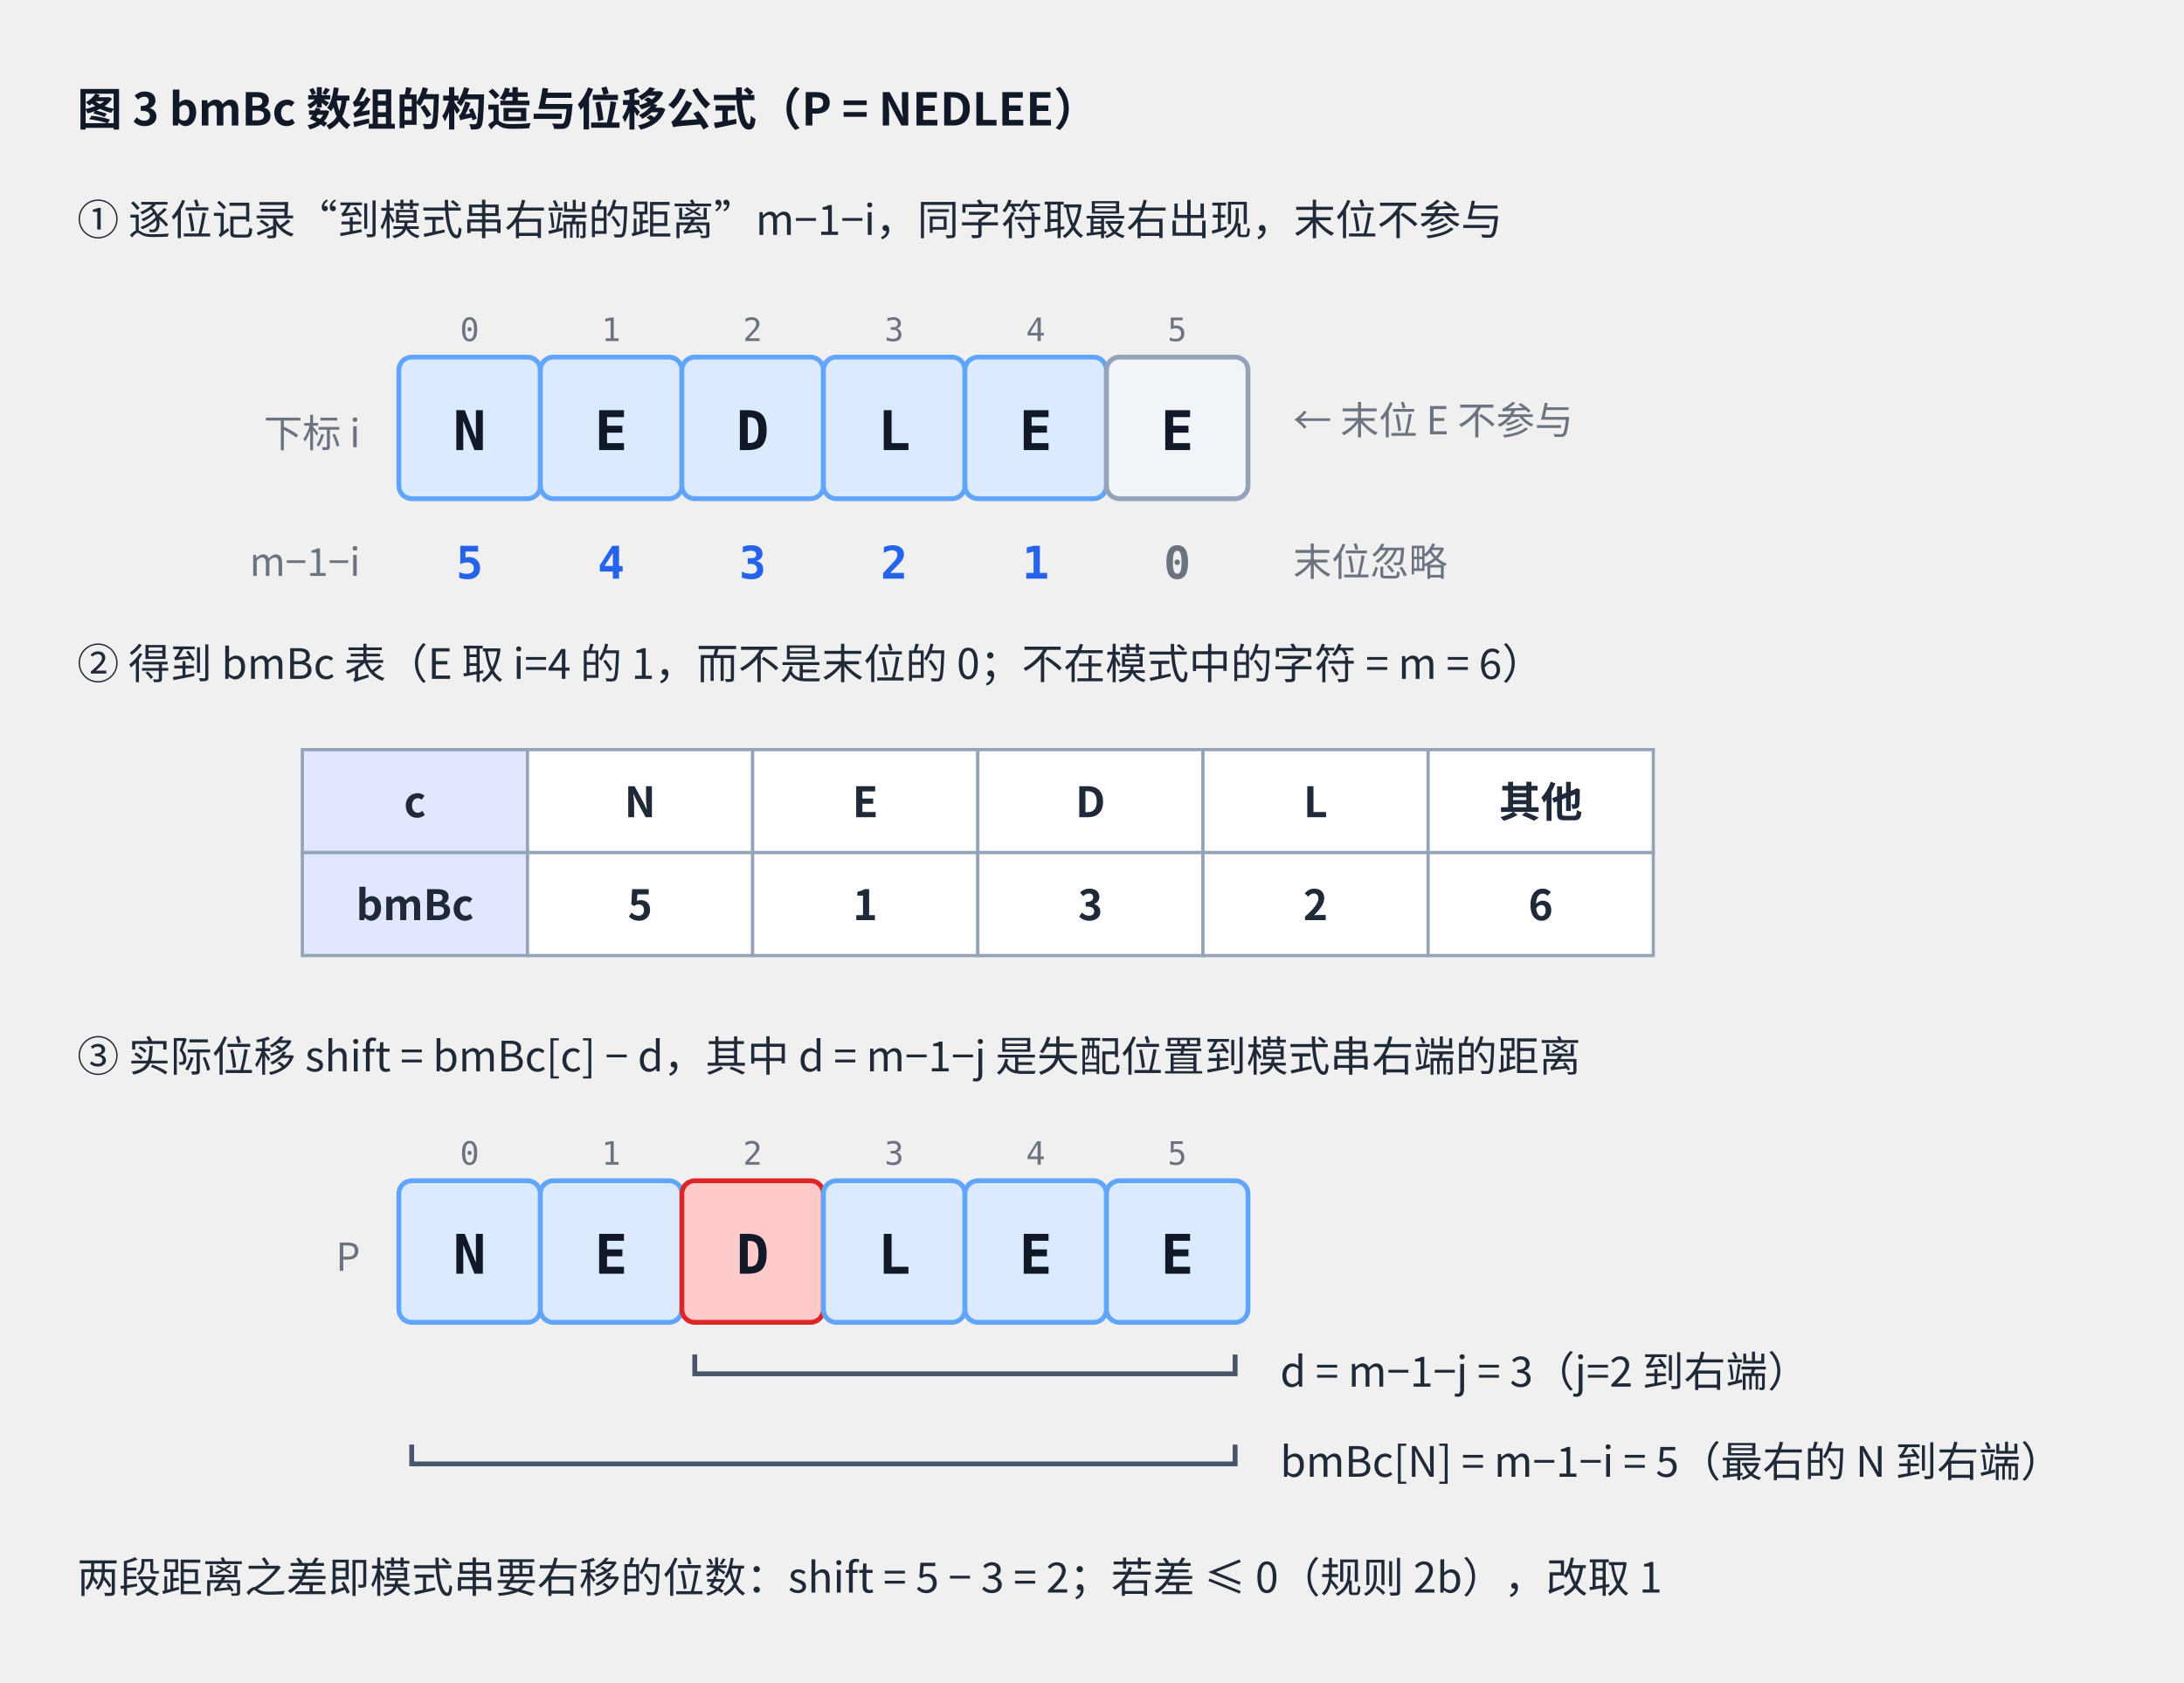
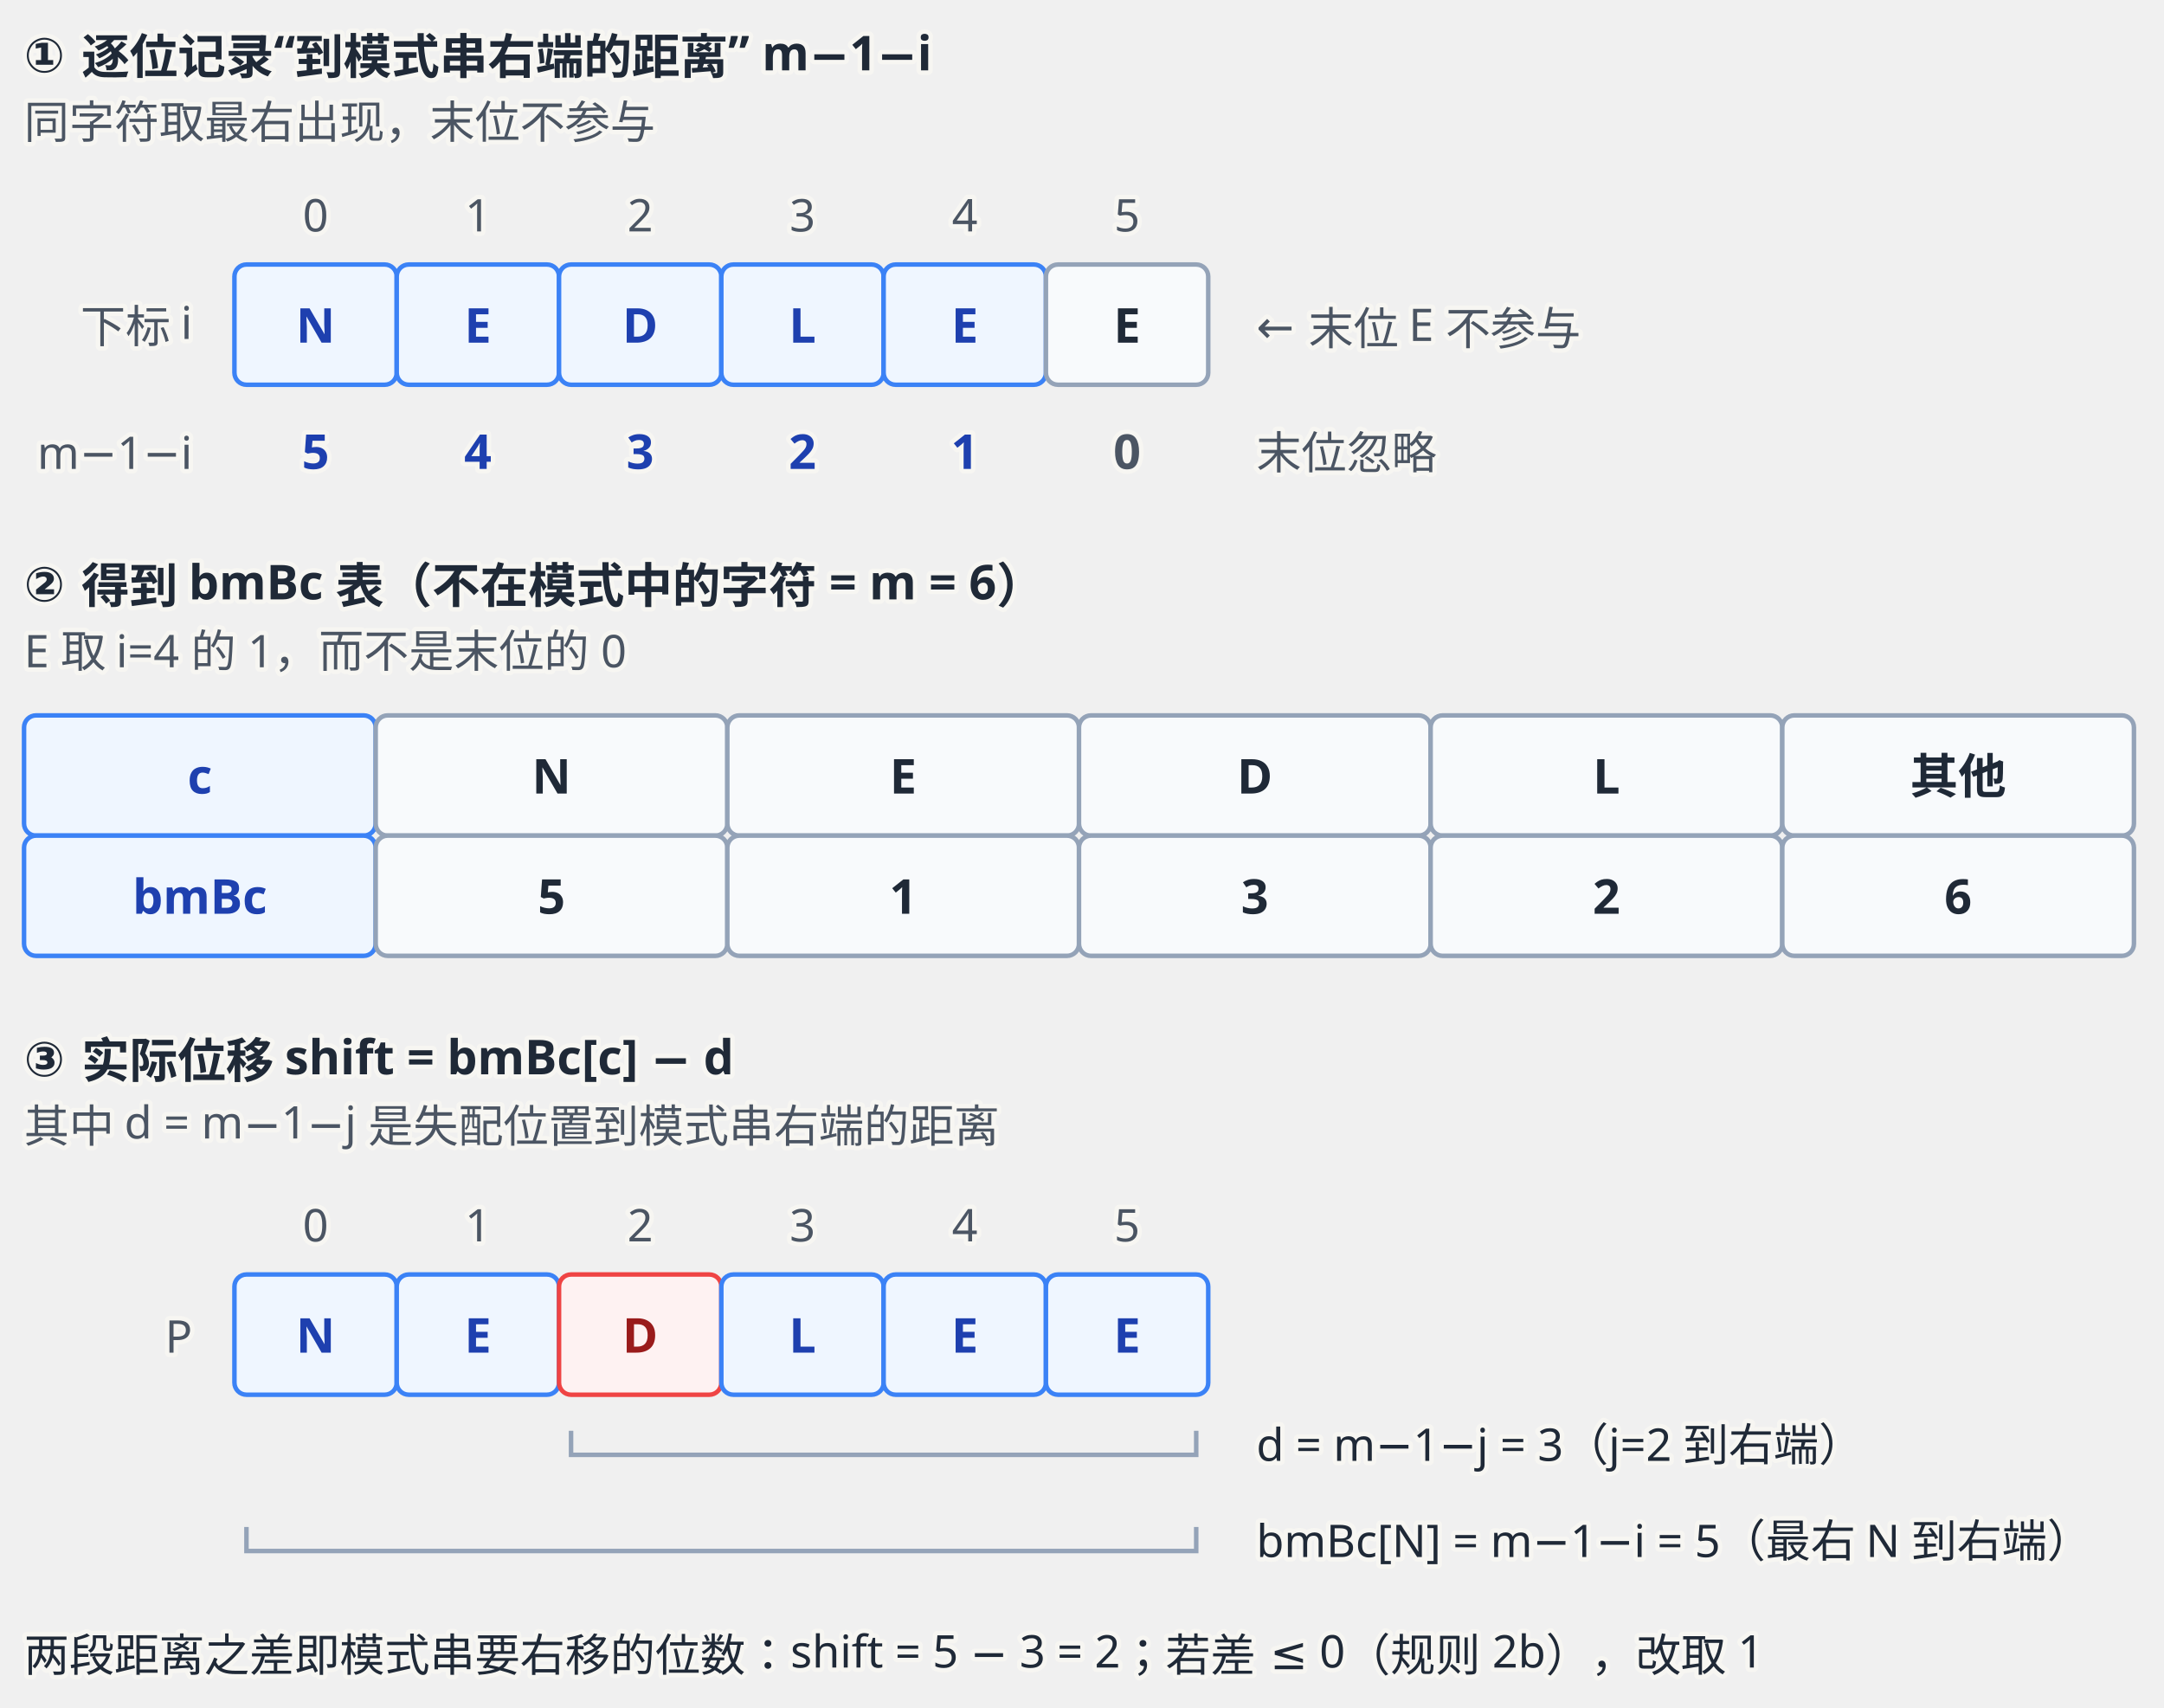
- <svg xmlns="http://www.w3.org/2000/svg" viewBox="-4 -11 679 523" width="679" height="523">
-   <style>
- .t{font-family:'Noto Sans CJK SC','Noto Sans SC','Microsoft YaHei','PingFang SC',sans-serif;font-size:13px;fill:#1f2937}.tb{font-family:'Noto Sans CJK SC','Noto Sans SC','Microsoft YaHei','PingFang SC',sans-serif;font-size:14px;font-weight:700;fill:#111827}
- .s{font-family:'Noto Sans CJK SC','Noto Sans SC','Microsoft YaHei','PingFang SC',sans-serif;font-size:12px;fill:#6b7280}.m{font-family:'JetBrains Mono','Consolas','Menlo','DejaVu Sans Mono',monospace;font-weight:700;fill:#111827;text-anchor:middle;dominant-baseline:central}
- .i{font-family:'JetBrains Mono','Consolas','Menlo','DejaVu Sans Mono',monospace;font-size:10px;fill:#6b7280;text-anchor:middle}.c{text-anchor:middle}.r{text-anchor:end}
- </style>
+ <svg xmlns="http://www.w3.org/2000/svg" viewBox="0 0 720 568" width="720" height="568" role="img">
  <defs>
-     <marker id="a" viewBox="0 0 10 10" refX="9" refY="5" markerWidth="7" markerHeight="7" orient="auto">
-       <path d="M0 0L10 5L0 10z" fill="#475569" />
+     <marker id="bm03-arrow" viewBox="0 0 10 10" refX="8" refY="5" markerWidth="6" markerHeight="6" orient="auto-start-reverse">
+       <path d="M2 1L8 5L2 9" fill="none" stroke="#1f2937" stroke-width="1.5" stroke-linecap="round" stroke-linejoin="round" />
    </marker>
  </defs>
-   <text x="20" y="28" class="tb">图 3  bmBc 数组的构造与位移公式（P = NEDLEE）</text>
-   <text x="20" y="62" class="t">① 逐位记录“到模式串右端的距离”m−1−i，同字符取最右出现，末位不参与</text>
-   <text x="108" y="128" class="s r">下标 i</text>
-   <rect x="120" y="100" width="44" height="44" rx="4" fill="#dbeafe" stroke="#60a5fa" stroke-width="1.5" />
-   <text x="142.0" y="123.0" class="m" style="font-size:17px;fill:#111827">N</text>
-   <text x="142.0" y="95" class="i">0</text>
-   <rect x="164" y="100" width="44" height="44" rx="4" fill="#dbeafe" stroke="#60a5fa" stroke-width="1.5" />
-   <text x="186.0" y="123.0" class="m" style="font-size:17px;fill:#111827">E</text>
-   <text x="186.0" y="95" class="i">1</text>
-   <rect x="208" y="100" width="44" height="44" rx="4" fill="#dbeafe" stroke="#60a5fa" stroke-width="1.5" />
-   <text x="230.0" y="123.0" class="m" style="font-size:17px;fill:#111827">D</text>
-   <text x="230.0" y="95" class="i">2</text>
-   <rect x="252" y="100" width="44" height="44" rx="4" fill="#dbeafe" stroke="#60a5fa" stroke-width="1.5" />
-   <text x="274.0" y="123.0" class="m" style="font-size:17px;fill:#111827">L</text>
-   <text x="274.0" y="95" class="i">3</text>
-   <rect x="296" y="100" width="44" height="44" rx="4" fill="#dbeafe" stroke="#60a5fa" stroke-width="1.5" />
-   <text x="318.0" y="123.0" class="m" style="font-size:17px;fill:#111827">E</text>
-   <text x="318.0" y="95" class="i">4</text>
-   <rect x="340" y="100" width="44" height="44" rx="4" fill="#f1f5f9" stroke="#94a3b8" stroke-width="1.5" />
-   <text x="362.0" y="123.0" class="m" style="font-size:17px;fill:#111827">E</text>
-   <text x="362.0" y="95" class="i">5</text>
-   <text x="142.0" y="164" class="m" style="font-size:14px;fill:#2563eb">5</text>
-   <text x="186.0" y="164" class="m" style="font-size:14px;fill:#2563eb">4</text>
-   <text x="230.0" y="164" class="m" style="font-size:14px;fill:#2563eb">3</text>
-   <text x="274.0" y="164" class="m" style="font-size:14px;fill:#2563eb">2</text>
-   <text x="318.0" y="164" class="m" style="font-size:14px;fill:#2563eb">1</text>
-   <text x="362.0" y="164" class="m" style="font-size:14px;fill:#6b7280">0</text>
-   <text x="108" y="168" class="s r">m−1−i</text>
-   <text x="398" y="168" class="s">末位忽略</text>
-   <text x="398" y="124" class="s">← 末位 E 不参与</text>
-   <text x="20" y="200" class="t">② 得到 bmBc 表（E 取 i=4 的 1，而不是末位的 0；不在模式中的字符 = m = 6）</text>
-   <rect x="90" y="222" width="70" height="32" rx="0" fill="#e0e7ff" stroke="#94a3b8" stroke-width="1" />
-   <rect x="90" y="254" width="70" height="32" rx="0" fill="#e0e7ff" stroke="#94a3b8" stroke-width="1" />
-   <text x="125.0" y="243" class="t c" style="font-weight:700">c</text>
-   <text x="125.0" y="275" class="t c" style="font-weight:700">bmBc</text>
-   <rect x="160" y="222" width="70" height="32" rx="0" fill="#fff" stroke="#94a3b8" stroke-width="1" />
-   <rect x="160" y="254" width="70" height="32" rx="0" fill="#fff" stroke="#94a3b8" stroke-width="1" />
-   <text x="195.0" y="243" class="t c" style="font-weight:700">N</text>
-   <text x="195.0" y="275" class="t c" style="font-weight:700">5</text>
-   <rect x="230" y="222" width="70" height="32" rx="0" fill="#fff" stroke="#94a3b8" stroke-width="1" />
-   <rect x="230" y="254" width="70" height="32" rx="0" fill="#fff" stroke="#94a3b8" stroke-width="1" />
-   <text x="265.0" y="243" class="t c" style="font-weight:700">E</text>
-   <text x="265.0" y="275" class="t c" style="font-weight:700">1</text>
-   <rect x="300" y="222" width="70" height="32" rx="0" fill="#fff" stroke="#94a3b8" stroke-width="1" />
-   <rect x="300" y="254" width="70" height="32" rx="0" fill="#fff" stroke="#94a3b8" stroke-width="1" />
-   <text x="335.0" y="243" class="t c" style="font-weight:700">D</text>
-   <text x="335.0" y="275" class="t c" style="font-weight:700">3</text>
-   <rect x="370" y="222" width="70" height="32" rx="0" fill="#fff" stroke="#94a3b8" stroke-width="1" />
-   <rect x="370" y="254" width="70" height="32" rx="0" fill="#fff" stroke="#94a3b8" stroke-width="1" />
-   <text x="405.0" y="243" class="t c" style="font-weight:700">L</text>
-   <text x="405.0" y="275" class="t c" style="font-weight:700">2</text>
-   <rect x="440" y="222" width="70" height="32" rx="0" fill="#fff" stroke="#94a3b8" stroke-width="1" />
-   <rect x="440" y="254" width="70" height="32" rx="0" fill="#fff" stroke="#94a3b8" stroke-width="1" />
-   <text x="475.0" y="243" class="t c" style="font-weight:700">其他</text>
-   <text x="475.0" y="275" class="t c" style="font-weight:700">6</text>
-   <text x="20" y="322" class="t">③ 实际位移 shift = bmBc[c] − d，其中 d = m−1−j 是失配位置到模式串右端的距离</text>
-   <rect x="120" y="356" width="44" height="44" rx="4" fill="#dbeafe" stroke="#60a5fa" stroke-width="1.5" />
-   <text x="142.0" y="379.0" class="m" style="font-size:17px;fill:#111827">N</text>
-   <text x="142.0" y="351" class="i">0</text>
-   <rect x="164" y="356" width="44" height="44" rx="4" fill="#dbeafe" stroke="#60a5fa" stroke-width="1.5" />
-   <text x="186.0" y="379.0" class="m" style="font-size:17px;fill:#111827">E</text>
-   <text x="186.0" y="351" class="i">1</text>
-   <rect x="208" y="356" width="44" height="44" rx="4" fill="#fecaca" stroke="#dc2626" stroke-width="1.5" />
-   <text x="230.0" y="379.0" class="m" style="font-size:17px;fill:#111827">D</text>
-   <text x="230.0" y="351" class="i">2</text>
-   <rect x="252" y="356" width="44" height="44" rx="4" fill="#dbeafe" stroke="#60a5fa" stroke-width="1.5" />
-   <text x="274.0" y="379.0" class="m" style="font-size:17px;fill:#111827">L</text>
-   <text x="274.0" y="351" class="i">3</text>
-   <rect x="296" y="356" width="44" height="44" rx="4" fill="#dbeafe" stroke="#60a5fa" stroke-width="1.5" />
-   <text x="318.0" y="379.0" class="m" style="font-size:17px;fill:#111827">E</text>
-   <text x="318.0" y="351" class="i">4</text>
-   <rect x="340" y="356" width="44" height="44" rx="4" fill="#dbeafe" stroke="#60a5fa" stroke-width="1.5" />
-   <text x="362.0" y="379.0" class="m" style="font-size:17px;fill:#111827">E</text>
-   <text x="362.0" y="351" class="i">5</text>
-   <text x="108" y="384" class="s r">P</text>
-   <path d="M212 410 L212 416 L380 416 L380 410" fill="none" stroke="#475569" stroke-width="1.5" />
-   <text x="394" y="420" class="t">d = m−1−j = 3（j=2 到右端）</text>
-   <path d="M124 438 L124 444 L380 444 L380 438" fill="none" stroke="#475569" stroke-width="1.5" />
-   <text x="394" y="448" class="t">bmBc[N] = m−1−i = 5（最右的 N 到右端）</text>
-   <text x="20" y="484" class="t">两段距离之差即模式串要右移的位数：shift = 5 − 3 = 2；若差 ≤ 0（规则 2b），改取 1</text>
+   <g font-family="'PingFang SC','Noto Sans SC','Microsoft YaHei',system-ui,sans-serif">
+     <text x="8" y="24" font-size="16" font-weight="600" fill="#1f2937" paint-order="stroke" stroke="#f7f6f2" stroke-width="3" stroke-linejoin="round">① 逐位记录“到模式串右端的距离” m−1−i</text>
+     <text x="8" y="46" font-size="15" font-weight="400" fill="#4b5563" paint-order="stroke" stroke="#f7f6f2" stroke-width="3" stroke-linejoin="round">同字符取最右出现，末位不参与</text>
+     <text x="64" y="114" text-anchor="end" font-size="15" font-weight="400" fill="#4b5563" paint-order="stroke" stroke="#f7f6f2" stroke-width="3" stroke-linejoin="round">下标 i</text>
+     <rect x="78" y="88" width="54" height="40" rx="4" fill="#eff6ff" stroke="#3b82f6" stroke-width="1.5" />
+     <text x="105" y="77" text-anchor="middle" font-size="15" font-weight="400" fill="#4b5563" paint-order="stroke" stroke="#f7f6f2" stroke-width="3" stroke-linejoin="round">0</text>
+     <text x="105" y="114" text-anchor="middle" font-size="16" font-weight="600" fill="#1e40af">N</text>
+     <rect x="132" y="88" width="54" height="40" rx="4" fill="#eff6ff" stroke="#3b82f6" stroke-width="1.5" />
+     <text x="159" y="77" text-anchor="middle" font-size="15" font-weight="400" fill="#4b5563" paint-order="stroke" stroke="#f7f6f2" stroke-width="3" stroke-linejoin="round">1</text>
+     <text x="159" y="114" text-anchor="middle" font-size="16" font-weight="600" fill="#1e40af">E</text>
+     <rect x="186" y="88" width="54" height="40" rx="4" fill="#eff6ff" stroke="#3b82f6" stroke-width="1.5" />
+     <text x="213" y="77" text-anchor="middle" font-size="15" font-weight="400" fill="#4b5563" paint-order="stroke" stroke="#f7f6f2" stroke-width="3" stroke-linejoin="round">2</text>
+     <text x="213" y="114" text-anchor="middle" font-size="16" font-weight="600" fill="#1e40af">D</text>
+     <rect x="240" y="88" width="54" height="40" rx="4" fill="#eff6ff" stroke="#3b82f6" stroke-width="1.5" />
+     <text x="267" y="77" text-anchor="middle" font-size="15" font-weight="400" fill="#4b5563" paint-order="stroke" stroke="#f7f6f2" stroke-width="3" stroke-linejoin="round">3</text>
+     <text x="267" y="114" text-anchor="middle" font-size="16" font-weight="600" fill="#1e40af">L</text>
+     <rect x="294" y="88" width="54" height="40" rx="4" fill="#eff6ff" stroke="#3b82f6" stroke-width="1.5" />
+     <text x="321" y="77" text-anchor="middle" font-size="15" font-weight="400" fill="#4b5563" paint-order="stroke" stroke="#f7f6f2" stroke-width="3" stroke-linejoin="round">4</text>
+     <text x="321" y="114" text-anchor="middle" font-size="16" font-weight="600" fill="#1e40af">E</text>
+     <rect x="348" y="88" width="54" height="40" rx="4" fill="#f8fafc" stroke="#94a3b8" stroke-width="1.5" />
+     <text x="375" y="77" text-anchor="middle" font-size="15" font-weight="400" fill="#4b5563" paint-order="stroke" stroke="#f7f6f2" stroke-width="3" stroke-linejoin="round">5</text>
+     <text x="375" y="114" text-anchor="middle" font-size="16" font-weight="600" fill="#1f2937">E</text>
+     <text x="418" y="114" font-size="15" font-weight="400" fill="#4b5563" paint-order="stroke" stroke="#f7f6f2" stroke-width="3" stroke-linejoin="round">← 末位 E 不参与</text>
+     <text x="64" y="156" text-anchor="end" font-size="15" font-weight="400" fill="#4b5563" paint-order="stroke" stroke="#f7f6f2" stroke-width="3" stroke-linejoin="round">m−1−i</text>
+     <text x="105" y="156" text-anchor="middle" font-size="16" font-weight="600" fill="#1e40af" paint-order="stroke" stroke="#f7f6f2" stroke-width="3" stroke-linejoin="round">5</text>
+     <text x="159" y="156" text-anchor="middle" font-size="16" font-weight="600" fill="#1e40af" paint-order="stroke" stroke="#f7f6f2" stroke-width="3" stroke-linejoin="round">4</text>
+     <text x="213" y="156" text-anchor="middle" font-size="16" font-weight="600" fill="#1e40af" paint-order="stroke" stroke="#f7f6f2" stroke-width="3" stroke-linejoin="round">3</text>
+     <text x="267" y="156" text-anchor="middle" font-size="16" font-weight="600" fill="#1e40af" paint-order="stroke" stroke="#f7f6f2" stroke-width="3" stroke-linejoin="round">2</text>
+     <text x="321" y="156" text-anchor="middle" font-size="16" font-weight="600" fill="#1e40af" paint-order="stroke" stroke="#f7f6f2" stroke-width="3" stroke-linejoin="round">1</text>
+     <text x="375" y="156" text-anchor="middle" font-size="16" font-weight="600" fill="#4b5563" paint-order="stroke" stroke="#f7f6f2" stroke-width="3" stroke-linejoin="round">0</text>
+     <text x="418" y="156" font-size="15" font-weight="400" fill="#4b5563" paint-order="stroke" stroke="#f7f6f2" stroke-width="3" stroke-linejoin="round">末位忽略</text>
+     <text x="8" y="200" font-size="16" font-weight="600" fill="#1f2937" paint-order="stroke" stroke="#f7f6f2" stroke-width="3" stroke-linejoin="round">② 得到 bmBc 表（不在模式中的字符 = m = 6）</text>
+     <text x="8" y="222" font-size="15" font-weight="400" fill="#4b5563" paint-order="stroke" stroke="#f7f6f2" stroke-width="3" stroke-linejoin="round">E 取 i=4 的 1，而不是末位的 0</text>
+     <rect x="8" y="238" width="117" height="40" rx="4" fill="#eff6ff" stroke="#3b82f6" stroke-width="1.5" />
+     <text x="66.5" y="264" text-anchor="middle" font-size="16" font-weight="600" fill="#1e40af">c</text>
+     <rect x="8" y="278" width="117" height="40" rx="4" fill="#eff6ff" stroke="#3b82f6" stroke-width="1.5" />
+     <text x="66.5" y="304" text-anchor="middle" font-size="16" font-weight="600" fill="#1e40af">bmBc</text>
+     <rect x="125" y="238" width="117" height="40" rx="4" fill="#f8fafc" stroke="#94a3b8" stroke-width="1.5" />
+     <text x="183.5" y="264" text-anchor="middle" font-size="16" font-weight="600" fill="#1f2937">N</text>
+     <rect x="125" y="278" width="117" height="40" rx="4" fill="#f8fafc" stroke="#94a3b8" stroke-width="1.5" />
+     <text x="183.5" y="304" text-anchor="middle" font-size="16" font-weight="600" fill="#1f2937">5</text>
+     <rect x="242" y="238" width="117" height="40" rx="4" fill="#f8fafc" stroke="#94a3b8" stroke-width="1.5" />
+     <text x="300.5" y="264" text-anchor="middle" font-size="16" font-weight="600" fill="#1f2937">E</text>
+     <rect x="242" y="278" width="117" height="40" rx="4" fill="#f8fafc" stroke="#94a3b8" stroke-width="1.5" />
+     <text x="300.5" y="304" text-anchor="middle" font-size="16" font-weight="600" fill="#1f2937">1</text>
+     <rect x="359" y="238" width="117" height="40" rx="4" fill="#f8fafc" stroke="#94a3b8" stroke-width="1.5" />
+     <text x="417.5" y="264" text-anchor="middle" font-size="16" font-weight="600" fill="#1f2937">D</text>
+     <rect x="359" y="278" width="117" height="40" rx="4" fill="#f8fafc" stroke="#94a3b8" stroke-width="1.5" />
+     <text x="417.5" y="304" text-anchor="middle" font-size="16" font-weight="600" fill="#1f2937">3</text>
+     <rect x="476" y="238" width="117" height="40" rx="4" fill="#f8fafc" stroke="#94a3b8" stroke-width="1.5" />
+     <text x="534.5" y="264" text-anchor="middle" font-size="16" font-weight="600" fill="#1f2937">L</text>
+     <rect x="476" y="278" width="117" height="40" rx="4" fill="#f8fafc" stroke="#94a3b8" stroke-width="1.5" />
+     <text x="534.5" y="304" text-anchor="middle" font-size="16" font-weight="600" fill="#1f2937">2</text>
+     <rect x="593" y="238" width="117" height="40" rx="4" fill="#f8fafc" stroke="#94a3b8" stroke-width="1.5" />
+     <text x="651.5" y="264" text-anchor="middle" font-size="16" font-weight="600" fill="#1f2937">其他</text>
+     <rect x="593" y="278" width="117" height="40" rx="4" fill="#f8fafc" stroke="#94a3b8" stroke-width="1.5" />
+     <text x="651.5" y="304" text-anchor="middle" font-size="16" font-weight="600" fill="#1f2937">6</text>
+     <text x="8" y="358" font-size="16" font-weight="600" fill="#1f2937" paint-order="stroke" stroke="#f7f6f2" stroke-width="3" stroke-linejoin="round">③ 实际位移 shift = bmBc[c] − d</text>
+     <text x="8" y="380" font-size="15" font-weight="400" fill="#4b5563" paint-order="stroke" stroke="#f7f6f2" stroke-width="3" stroke-linejoin="round">其中 d = m−1−j 是失配位置到模式串右端的距离</text>
+     <text x="64" y="450" text-anchor="end" font-size="15" font-weight="400" fill="#4b5563" paint-order="stroke" stroke="#f7f6f2" stroke-width="3" stroke-linejoin="round">P</text>
+     <rect x="78" y="424" width="54" height="40" rx="4" fill="#eff6ff" stroke="#3b82f6" stroke-width="1.5" />
+     <text x="105" y="413" text-anchor="middle" font-size="15" font-weight="400" fill="#4b5563" paint-order="stroke" stroke="#f7f6f2" stroke-width="3" stroke-linejoin="round">0</text>
+     <text x="105" y="450" text-anchor="middle" font-size="16" font-weight="600" fill="#1e40af">N</text>
+     <rect x="132" y="424" width="54" height="40" rx="4" fill="#eff6ff" stroke="#3b82f6" stroke-width="1.5" />
+     <text x="159" y="413" text-anchor="middle" font-size="15" font-weight="400" fill="#4b5563" paint-order="stroke" stroke="#f7f6f2" stroke-width="3" stroke-linejoin="round">1</text>
+     <text x="159" y="450" text-anchor="middle" font-size="16" font-weight="600" fill="#1e40af">E</text>
+     <rect x="186" y="424" width="54" height="40" rx="4" fill="#fef2f2" stroke="#ef4444" stroke-width="1.5" />
+     <text x="213" y="413" text-anchor="middle" font-size="15" font-weight="400" fill="#4b5563" paint-order="stroke" stroke="#f7f6f2" stroke-width="3" stroke-linejoin="round">2</text>
+     <text x="213" y="450" text-anchor="middle" font-size="16" font-weight="600" fill="#991b1b">D</text>
+     <rect x="240" y="424" width="54" height="40" rx="4" fill="#eff6ff" stroke="#3b82f6" stroke-width="1.5" />
+     <text x="267" y="413" text-anchor="middle" font-size="15" font-weight="400" fill="#4b5563" paint-order="stroke" stroke="#f7f6f2" stroke-width="3" stroke-linejoin="round">3</text>
+     <text x="267" y="450" text-anchor="middle" font-size="16" font-weight="600" fill="#1e40af">L</text>
+     <rect x="294" y="424" width="54" height="40" rx="4" fill="#eff6ff" stroke="#3b82f6" stroke-width="1.5" />
+     <text x="321" y="413" text-anchor="middle" font-size="15" font-weight="400" fill="#4b5563" paint-order="stroke" stroke="#f7f6f2" stroke-width="3" stroke-linejoin="round">4</text>
+     <text x="321" y="450" text-anchor="middle" font-size="16" font-weight="600" fill="#1e40af">E</text>
+     <rect x="348" y="424" width="54" height="40" rx="4" fill="#eff6ff" stroke="#3b82f6" stroke-width="1.5" />
+     <text x="375" y="413" text-anchor="middle" font-size="15" font-weight="400" fill="#4b5563" paint-order="stroke" stroke="#f7f6f2" stroke-width="3" stroke-linejoin="round">5</text>
+     <text x="375" y="450" text-anchor="middle" font-size="16" font-weight="600" fill="#1e40af">E</text>
+     <path d="M190 476 V484 H398 V476" fill="none" stroke="#94a3b8" stroke-width="1.5" />
+     <text x="418" y="486" font-size="15" font-weight="400" fill="#1f2937" paint-order="stroke" stroke="#f7f6f2" stroke-width="3" stroke-linejoin="round">d = m−1−j = 3（j=2 到右端）</text>
+     <path d="M82 508 V516 H398 V508" fill="none" stroke="#94a3b8" stroke-width="1.5" />
+     <text x="418" y="518" font-size="15" font-weight="400" fill="#1f2937" paint-order="stroke" stroke="#f7f6f2" stroke-width="3" stroke-linejoin="round">bmBc[N] = m−1−i = 5（最右 N 到右端）</text>
+     <text x="8" y="556" font-size="15" font-weight="400" fill="#1f2937" paint-order="stroke" stroke="#f7f6f2" stroke-width="3" stroke-linejoin="round">两段距离之差即模式串要右移的位数：shift = 5 − 3 = 2；若差 ≤ 0（规则 2b），改取 1</text>
+   </g>
</svg>
